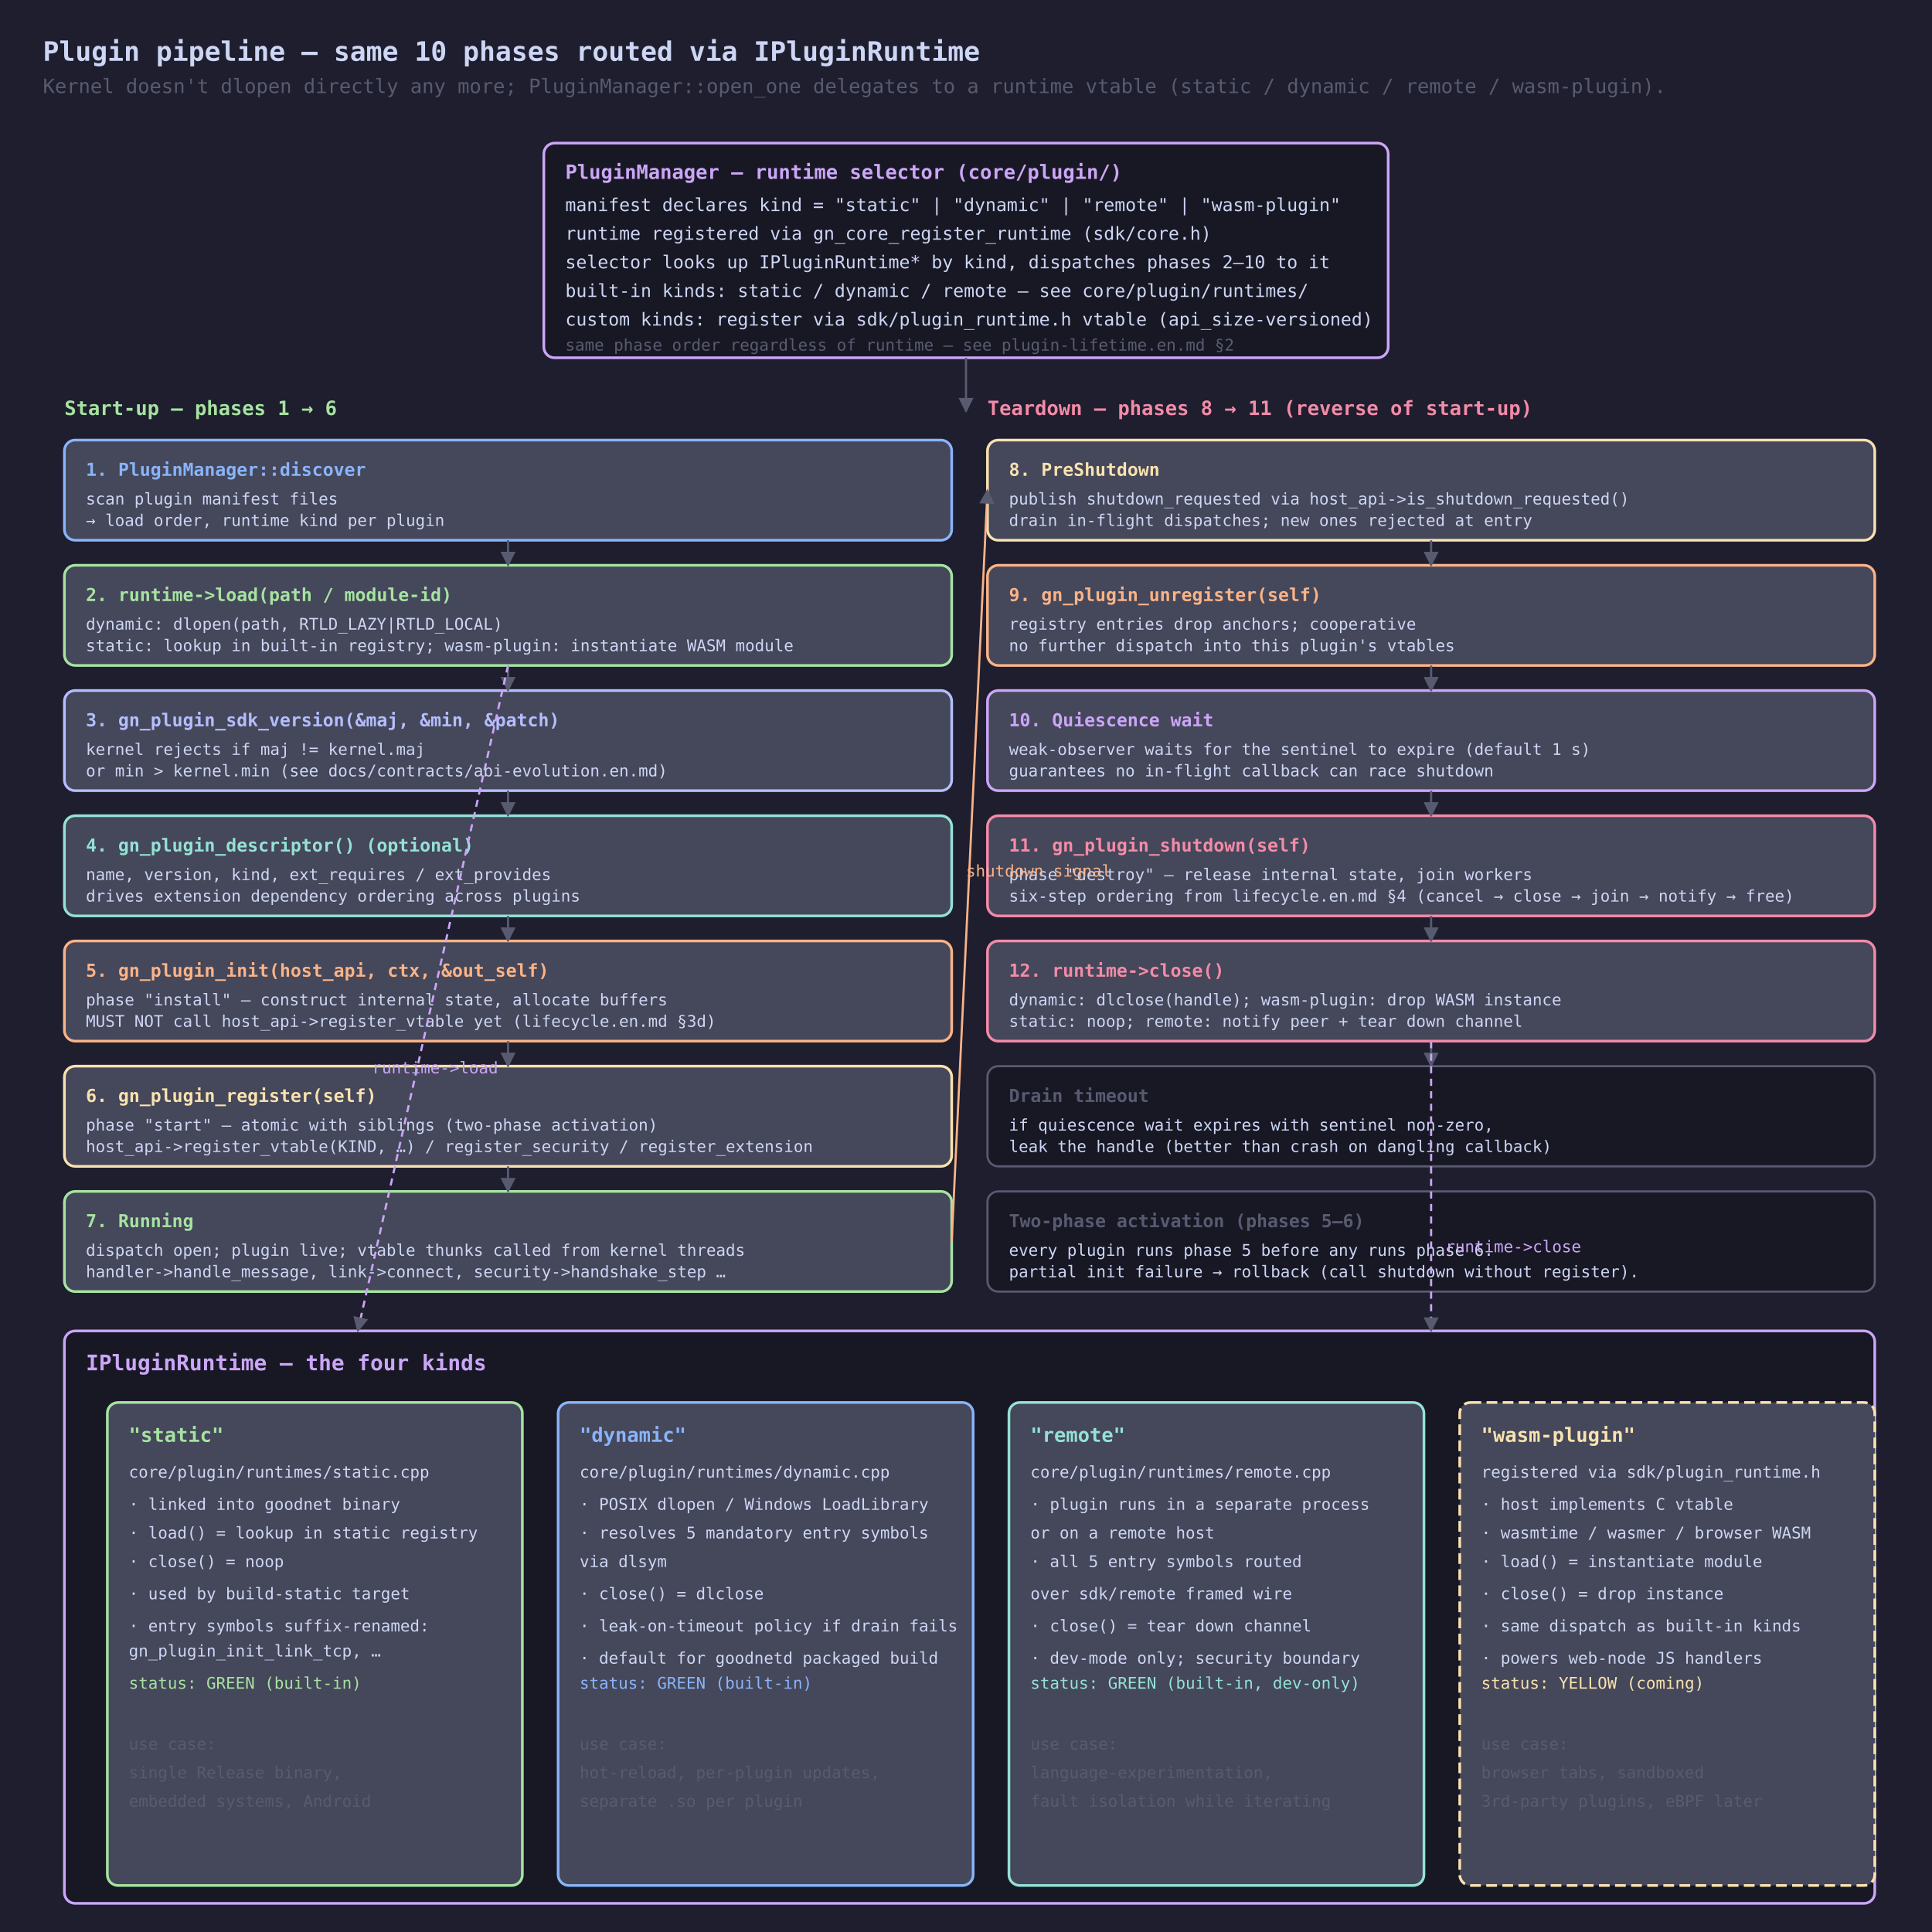
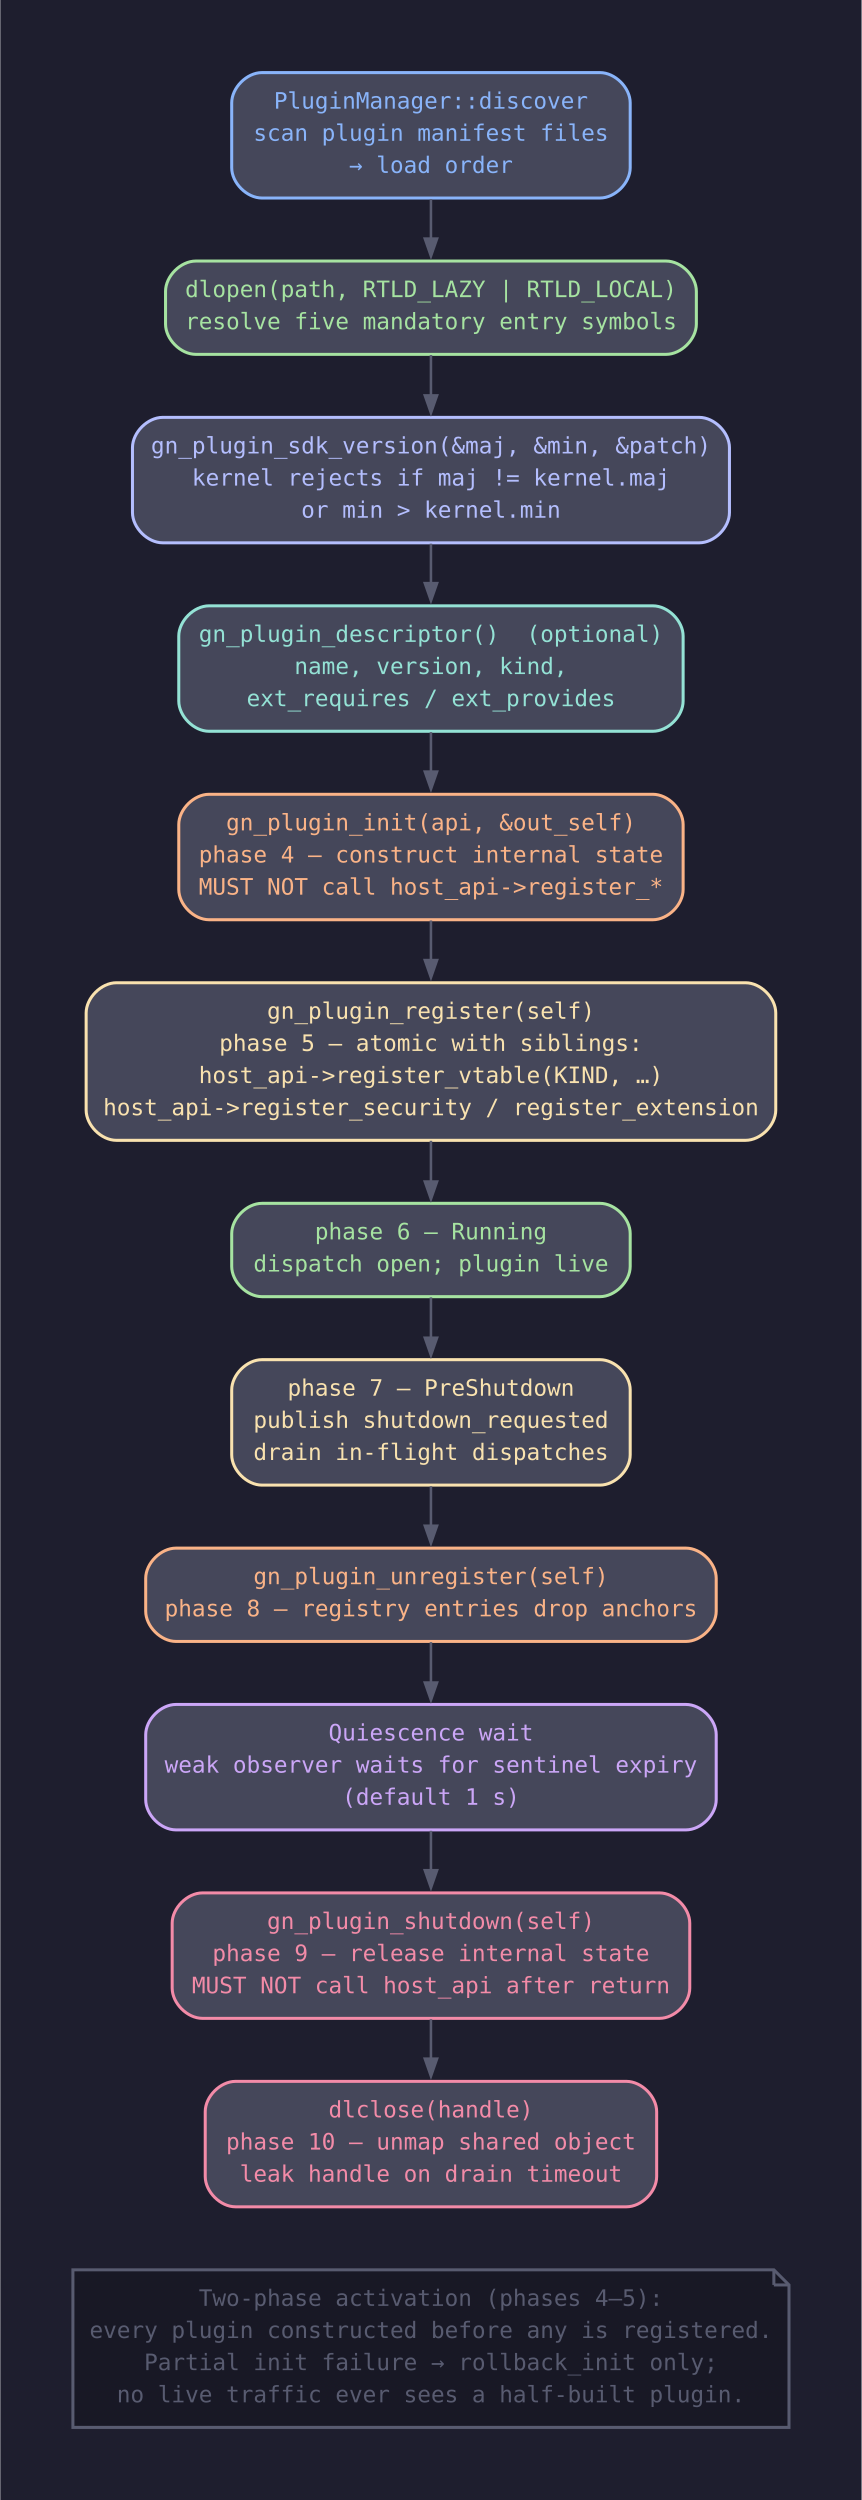
- <svg xmlns="http://www.w3.org/2000/svg" width="1080" height="1080" viewBox="0 0 1080 1080" font-family="JetBrains Mono,Fira Code,monospace">
-   <defs>
-     <marker id="arr" viewBox="0 0 10 10" refX="9" refY="5" markerWidth="7" markerHeight="7" orient="auto-start-reverse">
-       <path d="M 0 0 L 10 5 L 0 10 z" fill="#585b70" />
-     </marker>
-   </defs>
-   <rect width="1080" height="1080" fill="#1e1e2e" />
-   <text x="24" y="34" fill="#cdd6f4" font-size="15" font-weight="bold">
-     Plugin pipeline  —  same 10 phases routed via IPluginRuntime
-   </text>
-   <text x="24" y="52" fill="#585b70" font-size="11">
-     Kernel doesn't dlopen directly any more; PluginManager::open_one delegates to a runtime vtable (static / dynamic / remote / wasm-plugin).
-   </text>
-   <g>
-     <rect x="304" y="80" width="472" height="120" rx="6" fill="#181825" stroke="#cba6f7" stroke-width="1.5" />
-     <text x="316" y="100" fill="#cba6f7" font-size="11" font-weight="bold">PluginManager — runtime selector  (core/plugin/)</text>
-     <text x="316" y="118" fill="#cdd6f4" font-size="10">manifest declares kind = "static" | "dynamic" | "remote" | "wasm-plugin"</text>
-     <text x="316" y="134" fill="#cdd6f4" font-size="10">runtime registered via gn_core_register_runtime (sdk/core.h)</text>
-     <text x="316" y="150" fill="#cdd6f4" font-size="10">selector looks up IPluginRuntime* by kind, dispatches phases 2–10 to it</text>
-     <text x="316" y="166" fill="#cdd6f4" font-size="10">built-in kinds: static / dynamic / remote — see core/plugin/runtimes/</text>
-     <text x="316" y="182" fill="#cdd6f4" font-size="10">custom kinds: register via sdk/plugin_runtime.h vtable (api_size-versioned)</text>
-     <text x="316" y="196" fill="#585b70" font-size="9">same phase order regardless of runtime — see plugin-lifetime.en.md §2</text>
+ <svg xmlns="http://www.w3.org/2000/svg" width="342pt" height="992pt" viewBox="0.00 0.00 341.70 991.86">
+   <g id="graph0" class="graph" transform="scale(1 1) rotate(0) translate(28.8 963.06)">
+     <polygon fill="#1e1e2e" stroke="none" points="-28.8,28.8 -28.8,-963.06 312.9,-963.06 312.9,28.8 -28.8,28.8" />
+     <g id="node1" class="node">
+       <path fill="#45475a" stroke="#89b4fa" stroke-width="1.2" d="M209.1,-934.26C209.1,-934.26 75,-934.26 75,-934.26 69,-934.26 63,-928.26 63,-922.26 63,-922.26 63,-896.49 63,-896.49 63,-890.49 69,-884.49 75,-884.49 75,-884.49 209.1,-884.49 209.1,-884.49 215.1,-884.49 221.1,-890.49 221.1,-896.49 221.1,-896.49 221.1,-922.26 221.1,-922.26 221.1,-928.26 215.1,-934.26 209.1,-934.26" />
+       <text text-anchor="middle" x="142.05" y="-919.95" font-family="JetBrains Mono,Fira Code,monospace" font-size="9.00" fill="#89b4fa">PluginManager::discover</text>
+       <text text-anchor="middle" x="142.05" y="-907.2" font-family="JetBrains Mono,Fira Code,monospace" font-size="9.00" fill="#89b4fa">scan plugin manifest files</text>
+       <text text-anchor="middle" x="142.05" y="-894.45" font-family="JetBrains Mono,Fira Code,monospace" font-size="9.00" fill="#89b4fa">→ load order</text>
+     </g>
+     <g id="node2" class="node">
+       <path fill="#45475a" stroke="#a6e3a1" stroke-width="1.2" d="M235.35,-859.49C235.35,-859.49 48.75,-859.49 48.75,-859.49 42.75,-859.49 36.75,-853.49 36.75,-847.49 36.75,-847.49 36.75,-834.47 36.75,-834.47 36.75,-828.47 42.75,-822.47 48.75,-822.47 48.75,-822.47 235.35,-822.47 235.35,-822.47 241.35,-822.47 247.35,-828.47 247.35,-834.47 247.35,-834.47 247.35,-847.49 247.35,-847.49 247.35,-853.49 241.35,-859.49 235.35,-859.49" />
+       <text text-anchor="middle" x="142.05" y="-845.18" font-family="JetBrains Mono,Fira Code,monospace" font-size="9.00" fill="#a6e3a1">dlopen(path, RTLD_LAZY | RTLD_LOCAL)</text>
+       <text text-anchor="middle" x="142.05" y="-832.43" font-family="JetBrains Mono,Fira Code,monospace" font-size="9.00" fill="#a6e3a1">resolve five mandatory entry symbols</text>
+     </g>
+     <g id="edge1" class="edge">
+       <path fill="none" stroke="#585b70" d="M142.05,-884.03C142.05,-878.91 142.05,-873.48 142.05,-868.29" />
+       <polygon fill="#585b70" stroke="#585b70" points="144.5,-868.39 142.05,-861.39 139.6,-868.39 144.5,-868.39" />
+     </g>
+     <g id="node3" class="node">
+       <path fill="#45475a" stroke="#b4befe" stroke-width="1.2" d="M248.48,-797.47C248.48,-797.47 35.62,-797.47 35.62,-797.47 29.62,-797.47 23.63,-791.47 23.63,-785.47 23.63,-785.47 23.63,-759.7 23.63,-759.7 23.63,-753.7 29.63,-747.7 35.63,-747.7 35.63,-747.7 248.48,-747.7 248.48,-747.7 254.48,-747.7 260.48,-753.7 260.48,-759.7 260.48,-759.7 260.48,-785.47 260.48,-785.47 260.48,-791.47 254.48,-797.47 248.48,-797.47" />
+       <text text-anchor="middle" x="142.05" y="-783.16" font-family="JetBrains Mono,Fira Code,monospace" font-size="9.00" fill="#b4befe">gn_plugin_sdk_version(&amp;maj, &amp;min, &amp;patch)</text>
+       <text text-anchor="middle" x="142.05" y="-770.41" font-family="JetBrains Mono,Fira Code,monospace" font-size="9.00" fill="#b4befe">kernel rejects if maj != kernel.maj</text>
+       <text text-anchor="middle" x="142.05" y="-757.66" font-family="JetBrains Mono,Fira Code,monospace" font-size="9.00" fill="#b4befe">or min &gt; kernel.min</text>
+     </g>
+     <g id="edge2" class="edge">
+       <path fill="none" stroke="#585b70" d="M142.05,-822.19C142.05,-817.13 142.05,-811.46 142.05,-805.82" />
+       <polygon fill="#585b70" stroke="#585b70" points="144.5,-806.18 142.05,-799.18 139.6,-806.18 144.5,-806.18" />
+     </g>
+     <g id="node4" class="node">
+       <path fill="#45475a" stroke="#94e2d5" stroke-width="1.2" d="M230.1,-722.7C230.1,-722.7 54,-722.7 54,-722.7 48,-722.7 42,-716.7 42,-710.7 42,-710.7 42,-684.93 42,-684.93 42,-678.93 48,-672.93 54,-672.93 54,-672.93 230.1,-672.93 230.1,-672.93 236.1,-672.93 242.1,-678.93 242.1,-684.93 242.1,-684.93 242.1,-710.7 242.1,-710.7 242.1,-716.7 236.1,-722.7 230.1,-722.7" />
+       <text text-anchor="middle" x="142.05" y="-708.39" font-family="JetBrains Mono,Fira Code,monospace" font-size="9.00" fill="#94e2d5">gn_plugin_descriptor()  (optional)</text>
+       <text text-anchor="middle" x="142.05" y="-695.64" font-family="JetBrains Mono,Fira Code,monospace" font-size="9.00" fill="#94e2d5">name, version, kind,</text>
+       <text text-anchor="middle" x="142.05" y="-682.89" font-family="JetBrains Mono,Fira Code,monospace" font-size="9.00" fill="#94e2d5">ext_requires / ext_provides</text>
+     </g>
+     <g id="edge3" class="edge">
+       <path fill="none" stroke="#585b70" d="M142.05,-747.35C142.05,-742.25 142.05,-736.79 142.05,-731.44" />
+       <polygon fill="#585b70" stroke="#585b70" points="144.5,-731.7 142.05,-724.7 139.6,-731.7 144.5,-731.7" />
+     </g>
+     <g id="node5" class="node">
+       <path fill="#45475a" stroke="#fab387" stroke-width="1.2" d="M230.1,-647.93C230.1,-647.93 54,-647.93 54,-647.93 48,-647.93 42,-641.93 42,-635.93 42,-635.93 42,-610.16 42,-610.16 42,-604.16 48,-598.16 54,-598.16 54,-598.16 230.1,-598.16 230.1,-598.16 236.1,-598.16 242.1,-604.16 242.1,-610.16 242.1,-610.16 242.1,-635.93 242.1,-635.93 242.1,-641.93 236.1,-647.93 230.1,-647.93" />
+       <text text-anchor="middle" x="142.05" y="-633.62" font-family="JetBrains Mono,Fira Code,monospace" font-size="9.00" fill="#fab387">gn_plugin_init(api, &amp;out_self)</text>
+       <text text-anchor="middle" x="142.05" y="-620.87" font-family="JetBrains Mono,Fira Code,monospace" font-size="9.00" fill="#fab387">phase 4 — construct internal state</text>
+       <text text-anchor="middle" x="142.05" y="-608.12" font-family="JetBrains Mono,Fira Code,monospace" font-size="9.00" fill="#fab387">MUST NOT call host_api-&gt;register_*</text>
+     </g>
+     <g id="edge4" class="edge">
+       <path fill="none" stroke="#585b70" d="M142.05,-672.58C142.05,-667.48 142.05,-662.02 142.05,-656.67" />
+       <polygon fill="#585b70" stroke="#585b70" points="144.5,-656.93 142.05,-649.93 139.6,-656.93 144.5,-656.93" />
+     </g>
+     <g id="node6" class="node">
+       <path fill="#45475a" stroke="#f9e2af" stroke-width="1.2" d="M266.85,-573.16C266.85,-573.16 17.25,-573.16 17.25,-573.16 11.25,-573.16 5.25,-567.16 5.25,-561.16 5.25,-561.16 5.25,-522.64 5.25,-522.64 5.25,-516.64 11.25,-510.64 17.25,-510.64 17.25,-510.64 266.85,-510.64 266.85,-510.64 272.85,-510.64 278.85,-516.64 278.85,-522.64 278.85,-522.64 278.85,-561.16 278.85,-561.16 278.85,-567.16 272.85,-573.16 266.85,-573.16" />
+       <text text-anchor="middle" x="142.05" y="-558.85" font-family="JetBrains Mono,Fira Code,monospace" font-size="9.00" fill="#f9e2af">gn_plugin_register(self)</text>
+       <text text-anchor="middle" x="142.05" y="-546.1" font-family="JetBrains Mono,Fira Code,monospace" font-size="9.00" fill="#f9e2af">phase 5 — atomic with siblings:</text>
+       <text text-anchor="middle" x="142.05" y="-533.35" font-family="JetBrains Mono,Fira Code,monospace" font-size="9.00" fill="#f9e2af">host_api-&gt;register_vtable(KIND, …)</text>
+       <text text-anchor="middle" x="142.05" y="-520.6" font-family="JetBrains Mono,Fira Code,monospace" font-size="9.00" fill="#f9e2af">host_api-&gt;register_security / register_extension</text>
+     </g>
+     <g id="edge5" class="edge">
+       <path fill="none" stroke="#585b70" d="M142.05,-597.87C142.05,-592.86 142.05,-587.45 142.05,-582.06" />
+       <polygon fill="#585b70" stroke="#585b70" points="144.5,-582.17 142.05,-575.17 139.6,-582.17 144.5,-582.17" />
+     </g>
+     <g id="node7" class="node">
+       <path fill="#45475a" stroke="#a6e3a1" stroke-width="1.2" d="M209.1,-485.64C209.1,-485.64 75,-485.64 75,-485.64 69,-485.64 63,-479.64 63,-473.64 63,-473.64 63,-460.62 63,-460.62 63,-454.62 69,-448.62 75,-448.62 75,-448.62 209.1,-448.62 209.1,-448.62 215.1,-448.62 221.1,-454.62 221.1,-460.62 221.1,-460.62 221.1,-473.64 221.1,-473.64 221.1,-479.64 215.1,-485.64 209.1,-485.64" />
+       <text text-anchor="middle" x="142.05" y="-471.33" font-family="JetBrains Mono,Fira Code,monospace" font-size="9.00" fill="#a6e3a1">phase 6 — Running</text>
+       <text text-anchor="middle" x="142.05" y="-458.58" font-family="JetBrains Mono,Fira Code,monospace" font-size="9.00" fill="#a6e3a1">dispatch open; plugin live</text>
+     </g>
+     <g id="edge6" class="edge">
+       <path fill="none" stroke="#585b70" d="M142.05,-510.46C142.05,-505.07 142.05,-499.5 142.05,-494.25" />
+       <polygon fill="#585b70" stroke="#585b70" points="144.5,-494.29 142.05,-487.29 139.6,-494.29 144.5,-494.29" />
+     </g>
+     <g id="node8" class="node">
+       <path fill="#45475a" stroke="#f9e2af" stroke-width="1.2" d="M209.1,-423.62C209.1,-423.62 75,-423.62 75,-423.62 69,-423.62 63,-417.62 63,-411.62 63,-411.62 63,-385.85 63,-385.85 63,-379.85 69,-373.85 75,-373.85 75,-373.85 209.1,-373.85 209.1,-373.85 215.1,-373.85 221.1,-379.85 221.1,-385.85 221.1,-385.85 221.1,-411.62 221.1,-411.62 221.1,-417.62 215.1,-423.62 209.1,-423.62" />
+       <text text-anchor="middle" x="142.05" y="-409.31" font-family="JetBrains Mono,Fira Code,monospace" font-size="9.00" fill="#f9e2af">phase 7 — PreShutdown</text>
+       <text text-anchor="middle" x="142.05" y="-396.56" font-family="JetBrains Mono,Fira Code,monospace" font-size="9.00" fill="#f9e2af">publish shutdown_requested</text>
+       <text text-anchor="middle" x="142.05" y="-383.81" font-family="JetBrains Mono,Fira Code,monospace" font-size="9.00" fill="#f9e2af">drain in-flight dispatches</text>
+     </g>
+     <g id="edge7" class="edge">
+       <path fill="none" stroke="#585b70" d="M142.05,-448.34C142.05,-443.28 142.05,-437.61 142.05,-431.97" />
+       <polygon fill="#585b70" stroke="#585b70" points="144.5,-432.33 142.05,-425.33 139.6,-432.33 144.5,-432.33" />
+     </g>
+     <g id="node9" class="node">
+       <path fill="#45475a" stroke="#fab387" stroke-width="1.2" d="M243.23,-348.85C243.23,-348.85 40.88,-348.85 40.88,-348.85 34.88,-348.85 28.88,-342.85 28.88,-336.85 28.88,-336.85 28.88,-323.83 28.88,-323.83 28.88,-317.83 34.88,-311.83 40.88,-311.83 40.88,-311.83 243.23,-311.83 243.23,-311.83 249.23,-311.83 255.23,-317.83 255.23,-323.83 255.23,-323.83 255.23,-336.85 255.23,-336.85 255.23,-342.85 249.23,-348.85 243.23,-348.85" />
+       <text text-anchor="middle" x="142.05" y="-334.54" font-family="JetBrains Mono,Fira Code,monospace" font-size="9.00" fill="#fab387">gn_plugin_unregister(self)</text>
+       <text text-anchor="middle" x="142.05" y="-321.79" font-family="JetBrains Mono,Fira Code,monospace" font-size="9.00" fill="#fab387">phase 8 — registry entries drop anchors</text>
+     </g>
+     <g id="edge8" class="edge">
+       <path fill="none" stroke="#585b70" d="M142.05,-373.39C142.05,-368.27 142.05,-362.84 142.05,-357.65" />
+       <polygon fill="#585b70" stroke="#585b70" points="144.5,-357.75 142.05,-350.75 139.6,-357.75 144.5,-357.75" />
+     </g>
+     <g id="node10" class="node">
+       <path fill="#45475a" stroke="#cba6f7" stroke-width="1.2" d="M243.23,-286.83C243.23,-286.83 40.88,-286.83 40.88,-286.83 34.88,-286.83 28.88,-280.83 28.88,-274.83 28.88,-274.83 28.88,-249.06 28.88,-249.06 28.88,-243.06 34.88,-237.06 40.88,-237.06 40.88,-237.06 243.23,-237.06 243.23,-237.06 249.23,-237.06 255.23,-243.06 255.23,-249.06 255.23,-249.06 255.23,-274.83 255.23,-274.83 255.23,-280.83 249.23,-286.83 243.23,-286.83" />
+       <text text-anchor="middle" x="142.05" y="-272.52" font-family="JetBrains Mono,Fira Code,monospace" font-size="9.00" fill="#cba6f7">Quiescence wait</text>
+       <text text-anchor="middle" x="142.05" y="-259.77" font-family="JetBrains Mono,Fira Code,monospace" font-size="9.00" fill="#cba6f7">weak observer waits for sentinel expiry</text>
+       <text text-anchor="middle" x="142.05" y="-247.02" font-family="JetBrains Mono,Fira Code,monospace" font-size="9.00" fill="#cba6f7">(default 1 s)</text>
+     </g>
+     <g id="edge9" class="edge">
+       <path fill="none" stroke="#585b70" d="M142.05,-311.55C142.05,-306.49 142.05,-300.82 142.05,-295.18" />
+       <polygon fill="#585b70" stroke="#585b70" points="144.5,-295.54 142.05,-288.54 139.6,-295.54 144.5,-295.54" />
+     </g>
+     <g id="node11" class="node">
+       <path fill="#45475a" stroke="#f38ba8" stroke-width="1.2" d="M232.73,-212.06C232.73,-212.06 51.38,-212.06 51.38,-212.06 45.38,-212.06 39.38,-206.06 39.38,-200.06 39.38,-200.06 39.38,-174.29 39.38,-174.29 39.38,-168.29 45.38,-162.29 51.38,-162.29 51.38,-162.29 232.73,-162.29 232.73,-162.29 238.73,-162.29 244.73,-168.29 244.73,-174.29 244.73,-174.29 244.73,-200.06 244.73,-200.06 244.73,-206.06 238.73,-212.06 232.73,-212.06" />
+       <text text-anchor="middle" x="142.05" y="-197.75" font-family="JetBrains Mono,Fira Code,monospace" font-size="9.00" fill="#f38ba8">gn_plugin_shutdown(self)</text>
+       <text text-anchor="middle" x="142.05" y="-185" font-family="JetBrains Mono,Fira Code,monospace" font-size="9.00" fill="#f38ba8">phase 9 — release internal state</text>
+       <text text-anchor="middle" x="142.05" y="-172.25" font-family="JetBrains Mono,Fira Code,monospace" font-size="9.00" fill="#f38ba8">MUST NOT call host_api after return</text>
+     </g>
+     <g id="edge10" class="edge">
+       <path fill="none" stroke="#585b70" d="M142.05,-236.71C142.05,-231.61 142.05,-226.15 142.05,-220.8" />
+       <polygon fill="#585b70" stroke="#585b70" points="144.5,-221.06 142.05,-214.06 139.6,-221.06 144.5,-221.06" />
+     </g>
+     <g id="node12" class="node">
+       <path fill="#45475a" stroke="#f38ba8" stroke-width="1.2" d="M219.6,-137.29C219.6,-137.29 64.5,-137.29 64.5,-137.29 58.5,-137.29 52.5,-131.29 52.5,-125.29 52.5,-125.29 52.5,-99.52 52.5,-99.52 52.5,-93.52 58.5,-87.52 64.5,-87.52 64.5,-87.52 219.6,-87.52 219.6,-87.52 225.6,-87.52 231.6,-93.52 231.6,-99.52 231.6,-99.52 231.6,-125.29 231.6,-125.29 231.6,-131.29 225.6,-137.29 219.6,-137.29" />
+       <text text-anchor="middle" x="142.05" y="-122.98" font-family="JetBrains Mono,Fira Code,monospace" font-size="9.00" fill="#f38ba8">dlclose(handle)</text>
+       <text text-anchor="middle" x="142.05" y="-110.23" font-family="JetBrains Mono,Fira Code,monospace" font-size="9.00" fill="#f38ba8">phase 10 — unmap shared object</text>
+       <text text-anchor="middle" x="142.05" y="-97.48" font-family="JetBrains Mono,Fira Code,monospace" font-size="9.00" fill="#f38ba8">leak handle on drain timeout</text>
+     </g>
+     <g id="edge11" class="edge">
+       <path fill="none" stroke="#585b70" d="M142.05,-161.94C142.05,-156.84 142.05,-151.38 142.05,-146.03" />
+       <polygon fill="#585b70" stroke="#585b70" points="144.5,-146.29 142.05,-139.29 139.6,-146.29 144.5,-146.29" />
+     </g>
+     <g id="node13" class="node">
+       <polygon fill="#181825" stroke="#585b70" stroke-width="1.2" points="278.1,-62.52 0,-62.52 0,0 284.1,0 284.1,-56.52 278.1,-62.52" />
+       <polyline fill="none" stroke="#585b70" stroke-width="1.2" points="278.1,-62.52 278.1,-56.52" />
+       <polyline fill="none" stroke="#585b70" stroke-width="1.2" points="284.1,-56.52 278.1,-56.52" />
+       <text text-anchor="middle" x="142.05" y="-48.21" font-family="JetBrains Mono,Fira Code,monospace" font-size="9.00" fill="#585b70">Two-phase activation (phases 4–5):</text>
+       <text text-anchor="middle" x="142.05" y="-35.46" font-family="JetBrains Mono,Fira Code,monospace" font-size="9.00" fill="#585b70">every plugin constructed before any is registered.</text>
+       <text text-anchor="middle" x="142.05" y="-22.71" font-family="JetBrains Mono,Fira Code,monospace" font-size="9.00" fill="#585b70">Partial init failure → rollback_init only;</text>
+       <text text-anchor="middle" x="142.05" y="-9.96" font-family="JetBrains Mono,Fira Code,monospace" font-size="9.00" fill="#585b70">no live traffic ever sees a half-built plugin.</text>
+     </g>
  </g>
-   <g>
-     <text x="36" y="232" fill="#a6e3a1" font-size="11" font-weight="bold">Start-up  —  phases 1 → 6</text>
-     <rect x="36" y="246" width="496" height="56" rx="6" fill="#45475a" stroke="#89b4fa" stroke-width="1.5" />
-     <text x="48" y="266" fill="#89b4fa" font-size="10" font-weight="bold">1.  PluginManager::discover</text>
-     <text x="48" y="282" fill="#cdd6f4" font-size="9">scan plugin manifest files</text>
-     <text x="48" y="294" fill="#cdd6f4" font-size="9">→ load order, runtime kind per plugin</text>
-     <rect x="36" y="316" width="496" height="56" rx="6" fill="#45475a" stroke="#a6e3a1" stroke-width="1.5" />
-     <text x="48" y="336" fill="#a6e3a1" font-size="10" font-weight="bold">2.  runtime-&gt;load(path / module-id)</text>
-     <text x="48" y="352" fill="#cdd6f4" font-size="9">dynamic: dlopen(path, RTLD_LAZY|RTLD_LOCAL)</text>
-     <text x="48" y="364" fill="#cdd6f4" font-size="9">static: lookup in built-in registry; wasm-plugin: instantiate WASM module</text>
-     <rect x="36" y="386" width="496" height="56" rx="6" fill="#45475a" stroke="#b4befe" stroke-width="1.5" />
-     <text x="48" y="406" fill="#b4befe" font-size="10" font-weight="bold">3.  gn_plugin_sdk_version(&amp;maj, &amp;min, &amp;patch)</text>
-     <text x="48" y="422" fill="#cdd6f4" font-size="9">kernel rejects if maj != kernel.maj</text>
-     <text x="48" y="434" fill="#cdd6f4" font-size="9">or min &gt; kernel.min  (see docs/contracts/abi-evolution.en.md)</text>
-     <rect x="36" y="456" width="496" height="56" rx="6" fill="#45475a" stroke="#94e2d5" stroke-width="1.5" />
-     <text x="48" y="476" fill="#94e2d5" font-size="10" font-weight="bold">4.  gn_plugin_descriptor()  (optional)</text>
-     <text x="48" y="492" fill="#cdd6f4" font-size="9">name, version, kind, ext_requires / ext_provides</text>
-     <text x="48" y="504" fill="#cdd6f4" font-size="9">drives extension dependency ordering across plugins</text>
-     <rect x="36" y="526" width="496" height="56" rx="6" fill="#45475a" stroke="#fab387" stroke-width="1.5" />
-     <text x="48" y="546" fill="#fab387" font-size="10" font-weight="bold">5.  gn_plugin_init(host_api, ctx, &amp;out_self)</text>
-     <text x="48" y="562" fill="#cdd6f4" font-size="9">phase "install" — construct internal state, allocate buffers</text>
-     <text x="48" y="574" fill="#cdd6f4" font-size="9">MUST NOT call host_api-&gt;register_vtable yet (lifecycle.en.md §3d)</text>
-     <rect x="36" y="596" width="496" height="56" rx="6" fill="#45475a" stroke="#f9e2af" stroke-width="1.5" />
-     <text x="48" y="616" fill="#f9e2af" font-size="10" font-weight="bold">6.  gn_plugin_register(self)</text>
-     <text x="48" y="632" fill="#cdd6f4" font-size="9">phase "start" — atomic with siblings (two-phase activation)</text>
-     <text x="48" y="644" fill="#cdd6f4" font-size="9">host_api-&gt;register_vtable(KIND, …) / register_security / register_extension</text>
-     <rect x="36" y="666" width="496" height="56" rx="6" fill="#45475a" stroke="#a6e3a1" stroke-width="1.5" />
-     <text x="48" y="686" fill="#a6e3a1" font-size="10" font-weight="bold">7.  Running</text>
-     <text x="48" y="702" fill="#cdd6f4" font-size="9">dispatch open; plugin live; vtable thunks called from kernel threads</text>
-     <text x="48" y="714" fill="#cdd6f4" font-size="9">handler-&gt;handle_message, link-&gt;connect, security-&gt;handshake_step …</text>
-   </g>
-   <g>
-     <text x="552" y="232" fill="#f38ba8" font-size="11" font-weight="bold">Teardown  —  phases 8 → 11 (reverse of start-up)</text>
-     <rect x="552" y="246" width="496" height="56" rx="6" fill="#45475a" stroke="#f9e2af" stroke-width="1.5" />
-     <text x="564" y="266" fill="#f9e2af" font-size="10" font-weight="bold">8.  PreShutdown</text>
-     <text x="564" y="282" fill="#cdd6f4" font-size="9">publish shutdown_requested via host_api-&gt;is_shutdown_requested()</text>
-     <text x="564" y="294" fill="#cdd6f4" font-size="9">drain in-flight dispatches; new ones rejected at entry</text>
-     <rect x="552" y="316" width="496" height="56" rx="6" fill="#45475a" stroke="#fab387" stroke-width="1.5" />
-     <text x="564" y="336" fill="#fab387" font-size="10" font-weight="bold">9.  gn_plugin_unregister(self)</text>
-     <text x="564" y="352" fill="#cdd6f4" font-size="9">registry entries drop anchors; cooperative</text>
-     <text x="564" y="364" fill="#cdd6f4" font-size="9">no further dispatch into this plugin's vtables</text>
-     <rect x="552" y="386" width="496" height="56" rx="6" fill="#45475a" stroke="#cba6f7" stroke-width="1.5" />
-     <text x="564" y="406" fill="#cba6f7" font-size="10" font-weight="bold">10. Quiescence wait</text>
-     <text x="564" y="422" fill="#cdd6f4" font-size="9">weak-observer waits for the sentinel to expire (default 1 s)</text>
-     <text x="564" y="434" fill="#cdd6f4" font-size="9">guarantees no in-flight callback can race shutdown</text>
-     <rect x="552" y="456" width="496" height="56" rx="6" fill="#45475a" stroke="#f38ba8" stroke-width="1.5" />
-     <text x="564" y="476" fill="#f38ba8" font-size="10" font-weight="bold">11. gn_plugin_shutdown(self)</text>
-     <text x="564" y="492" fill="#cdd6f4" font-size="9">phase "destroy" — release internal state, join workers</text>
-     <text x="564" y="504" fill="#cdd6f4" font-size="9">six-step ordering from lifecycle.en.md §4 (cancel → close → join → notify → free)</text>
-     <rect x="552" y="526" width="496" height="56" rx="6" fill="#45475a" stroke="#f38ba8" stroke-width="1.5" />
-     <text x="564" y="546" fill="#f38ba8" font-size="10" font-weight="bold">12. runtime-&gt;close()</text>
-     <text x="564" y="562" fill="#cdd6f4" font-size="9">dynamic: dlclose(handle); wasm-plugin: drop WASM instance</text>
-     <text x="564" y="574" fill="#cdd6f4" font-size="9">static: noop; remote: notify peer + tear down channel</text>
-     <rect x="552" y="596" width="496" height="56" rx="6" fill="#181825" stroke="#585b70" stroke-width="1.2" />
-     <text x="564" y="616" fill="#585b70" font-size="10" font-weight="bold">Drain timeout</text>
-     <text x="564" y="632" fill="#cdd6f4" font-size="9">if quiescence wait expires with sentinel non-zero,</text>
-     <text x="564" y="644" fill="#cdd6f4" font-size="9">leak the handle (better than crash on dangling callback)</text>
-     <rect x="552" y="666" width="496" height="56" rx="6" fill="#181825" stroke="#585b70" stroke-width="1.2" />
-     <text x="564" y="686" fill="#585b70" font-size="10" font-weight="bold">Two-phase activation (phases 5–6)</text>
-     <text x="564" y="702" fill="#cdd6f4" font-size="9">every plugin runs phase 5 before any runs phase 6.</text>
-     <text x="564" y="714" fill="#cdd6f4" font-size="9">partial init failure → rollback (call shutdown without register).</text>
-   </g>
-   <g>
-     <rect x="36" y="744" width="1012" height="320" rx="6" fill="#181825" stroke="#cba6f7" stroke-width="1.5" />
-     <text x="48" y="766" fill="#cba6f7" font-size="12" font-weight="bold">IPluginRuntime  —  the four kinds</text>
-     <rect x="60" y="784" width="232" height="270" rx="6" fill="#45475a" stroke="#a6e3a1" stroke-width="1.5" />
-     <text x="72" y="806" fill="#a6e3a1" font-size="11" font-weight="bold">"static"</text>
-     <text x="72" y="826" fill="#cdd6f4" font-size="9">core/plugin/runtimes/static.cpp</text>
-     <text x="72" y="844" fill="#cdd6f4" font-size="9">  · linked into goodnet binary</text>
-     <text x="72" y="860" fill="#cdd6f4" font-size="9">  · load() = lookup in static registry</text>
-     <text x="72" y="876" fill="#cdd6f4" font-size="9">  · close() = noop</text>
-     <text x="72" y="894" fill="#cdd6f4" font-size="9">  · used by build-static target</text>
-     <text x="72" y="912" fill="#cdd6f4" font-size="9">  · entry symbols suffix-renamed:</text>
-     <text x="72" y="926" fill="#cdd6f4" font-size="9">      gn_plugin_init_link_tcp, …</text>
-     <text x="72" y="944" fill="#a6e3a1" font-size="9">  status: GREEN (built-in)</text>
-     <text x="72" y="978" fill="#585b70" font-size="9">use case:</text>
-     <text x="72" y="994" fill="#585b70" font-size="9">  single Release binary,</text>
-     <text x="72" y="1010" fill="#585b70" font-size="9">  embedded systems, Android</text>
-     <rect x="312" y="784" width="232" height="270" rx="6" fill="#45475a" stroke="#89b4fa" stroke-width="1.5" />
-     <text x="324" y="806" fill="#89b4fa" font-size="11" font-weight="bold">"dynamic"</text>
-     <text x="324" y="826" fill="#cdd6f4" font-size="9">core/plugin/runtimes/dynamic.cpp</text>
-     <text x="324" y="844" fill="#cdd6f4" font-size="9">  · POSIX dlopen / Windows LoadLibrary</text>
-     <text x="324" y="860" fill="#cdd6f4" font-size="9">  · resolves 5 mandatory entry symbols</text>
-     <text x="324" y="876" fill="#cdd6f4" font-size="9">    via dlsym</text>
-     <text x="324" y="894" fill="#cdd6f4" font-size="9">  · close() = dlclose</text>
-     <text x="324" y="912" fill="#cdd6f4" font-size="9">  · leak-on-timeout policy if drain fails</text>
-     <text x="324" y="930" fill="#cdd6f4" font-size="9">  · default for goodnetd packaged build</text>
-     <text x="324" y="944" fill="#89b4fa" font-size="9">  status: GREEN (built-in)</text>
-     <text x="324" y="978" fill="#585b70" font-size="9">use case:</text>
-     <text x="324" y="994" fill="#585b70" font-size="9">  hot-reload, per-plugin updates,</text>
-     <text x="324" y="1010" fill="#585b70" font-size="9">  separate .so per plugin</text>
-     <rect x="564" y="784" width="232" height="270" rx="6" fill="#45475a" stroke="#94e2d5" stroke-width="1.5" />
-     <text x="576" y="806" fill="#94e2d5" font-size="11" font-weight="bold">"remote"</text>
-     <text x="576" y="826" fill="#cdd6f4" font-size="9">core/plugin/runtimes/remote.cpp</text>
-     <text x="576" y="844" fill="#cdd6f4" font-size="9">  · plugin runs in a separate process</text>
-     <text x="576" y="860" fill="#cdd6f4" font-size="9">    or on a remote host</text>
-     <text x="576" y="876" fill="#cdd6f4" font-size="9">  · all 5 entry symbols routed</text>
-     <text x="576" y="894" fill="#cdd6f4" font-size="9">    over sdk/remote framed wire</text>
-     <text x="576" y="912" fill="#cdd6f4" font-size="9">  · close() = tear down channel</text>
-     <text x="576" y="930" fill="#cdd6f4" font-size="9">  · dev-mode only; security boundary</text>
-     <text x="576" y="944" fill="#94e2d5" font-size="9">  status: GREEN (built-in, dev-only)</text>
-     <text x="576" y="978" fill="#585b70" font-size="9">use case:</text>
-     <text x="576" y="994" fill="#585b70" font-size="9">  language-experimentation,</text>
-     <text x="576" y="1010" fill="#585b70" font-size="9">  fault isolation while iterating</text>
-     <rect x="816" y="784" width="232" height="270" rx="6" fill="#45475a" stroke="#f9e2af" stroke-width="1.5" stroke-dasharray="6,3" />
-     <text x="828" y="806" fill="#f9e2af" font-size="11" font-weight="bold">"wasm-plugin"</text>
-     <text x="828" y="826" fill="#cdd6f4" font-size="9">registered via sdk/plugin_runtime.h</text>
-     <text x="828" y="844" fill="#cdd6f4" font-size="9">  · host implements C vtable</text>
-     <text x="828" y="860" fill="#cdd6f4" font-size="9">  · wasmtime / wasmer / browser WASM</text>
-     <text x="828" y="876" fill="#cdd6f4" font-size="9">  · load() = instantiate module</text>
-     <text x="828" y="894" fill="#cdd6f4" font-size="9">  · close() = drop instance</text>
-     <text x="828" y="912" fill="#cdd6f4" font-size="9">  · same dispatch as built-in kinds</text>
-     <text x="828" y="930" fill="#cdd6f4" font-size="9">  · powers web-node JS handlers</text>
-     <text x="828" y="944" fill="#f9e2af" font-size="9">  status: YELLOW (coming)</text>
-     <text x="828" y="978" fill="#585b70" font-size="9">use case:</text>
-     <text x="828" y="994" fill="#585b70" font-size="9">  browser tabs, sandboxed</text>
-     <text x="828" y="1010" fill="#585b70" font-size="9">  3rd-party plugins, eBPF later</text>
-   </g>
-   <path d="M 540 200 L 540 230" stroke="#585b70" stroke-width="1.2" fill="none" marker-end="url(#arr)" />
-   <path d="M 284 302 L 284 316" stroke="#585b70" stroke-width="1.2" fill="none" marker-end="url(#arr)" />
-   <path d="M 284 372 L 284 386" stroke="#585b70" stroke-width="1.2" fill="none" marker-end="url(#arr)" />
-   <path d="M 284 442 L 284 456" stroke="#585b70" stroke-width="1.2" fill="none" marker-end="url(#arr)" />
-   <path d="M 284 512 L 284 526" stroke="#585b70" stroke-width="1.2" fill="none" marker-end="url(#arr)" />
-   <path d="M 284 582 L 284 596" stroke="#585b70" stroke-width="1.2" fill="none" marker-end="url(#arr)" />
-   <path d="M 284 652 L 284 666" stroke="#585b70" stroke-width="1.2" fill="none" marker-end="url(#arr)" />
-   <path d="M 532 694 L 552 274" stroke="#fab387" stroke-width="1.2" fill="none" marker-end="url(#arr)" />
-   <text x="540" y="490" fill="#fab387" font-size="9">shutdown signal</text>
-   <path d="M 800 302 L 800 316" stroke="#585b70" stroke-width="1.2" fill="none" marker-end="url(#arr)" />
-   <path d="M 800 372 L 800 386" stroke="#585b70" stroke-width="1.2" fill="none" marker-end="url(#arr)" />
-   <path d="M 800 442 L 800 456" stroke="#585b70" stroke-width="1.2" fill="none" marker-end="url(#arr)" />
-   <path d="M 800 512 L 800 526" stroke="#585b70" stroke-width="1.2" fill="none" marker-end="url(#arr)" />
-   <path d="M 800 582 L 800 596" stroke="#585b70" stroke-width="1.2" fill="none" marker-end="url(#arr)" />
-   <path d="M 800 582 L 800 744" stroke="#cba6f7" stroke-width="1.2" fill="none" marker-end="url(#arr)" stroke-dasharray="4,3" />
-   <text x="808" y="700" fill="#cba6f7" font-size="9">runtime-&gt;close</text>
-   <path d="M 284 372 L 200 744" stroke="#cba6f7" stroke-width="1.2" fill="none" marker-end="url(#arr)" stroke-dasharray="4,3" />
-   <text x="208" y="600" fill="#cba6f7" font-size="9">runtime-&gt;load</text>
</svg>
